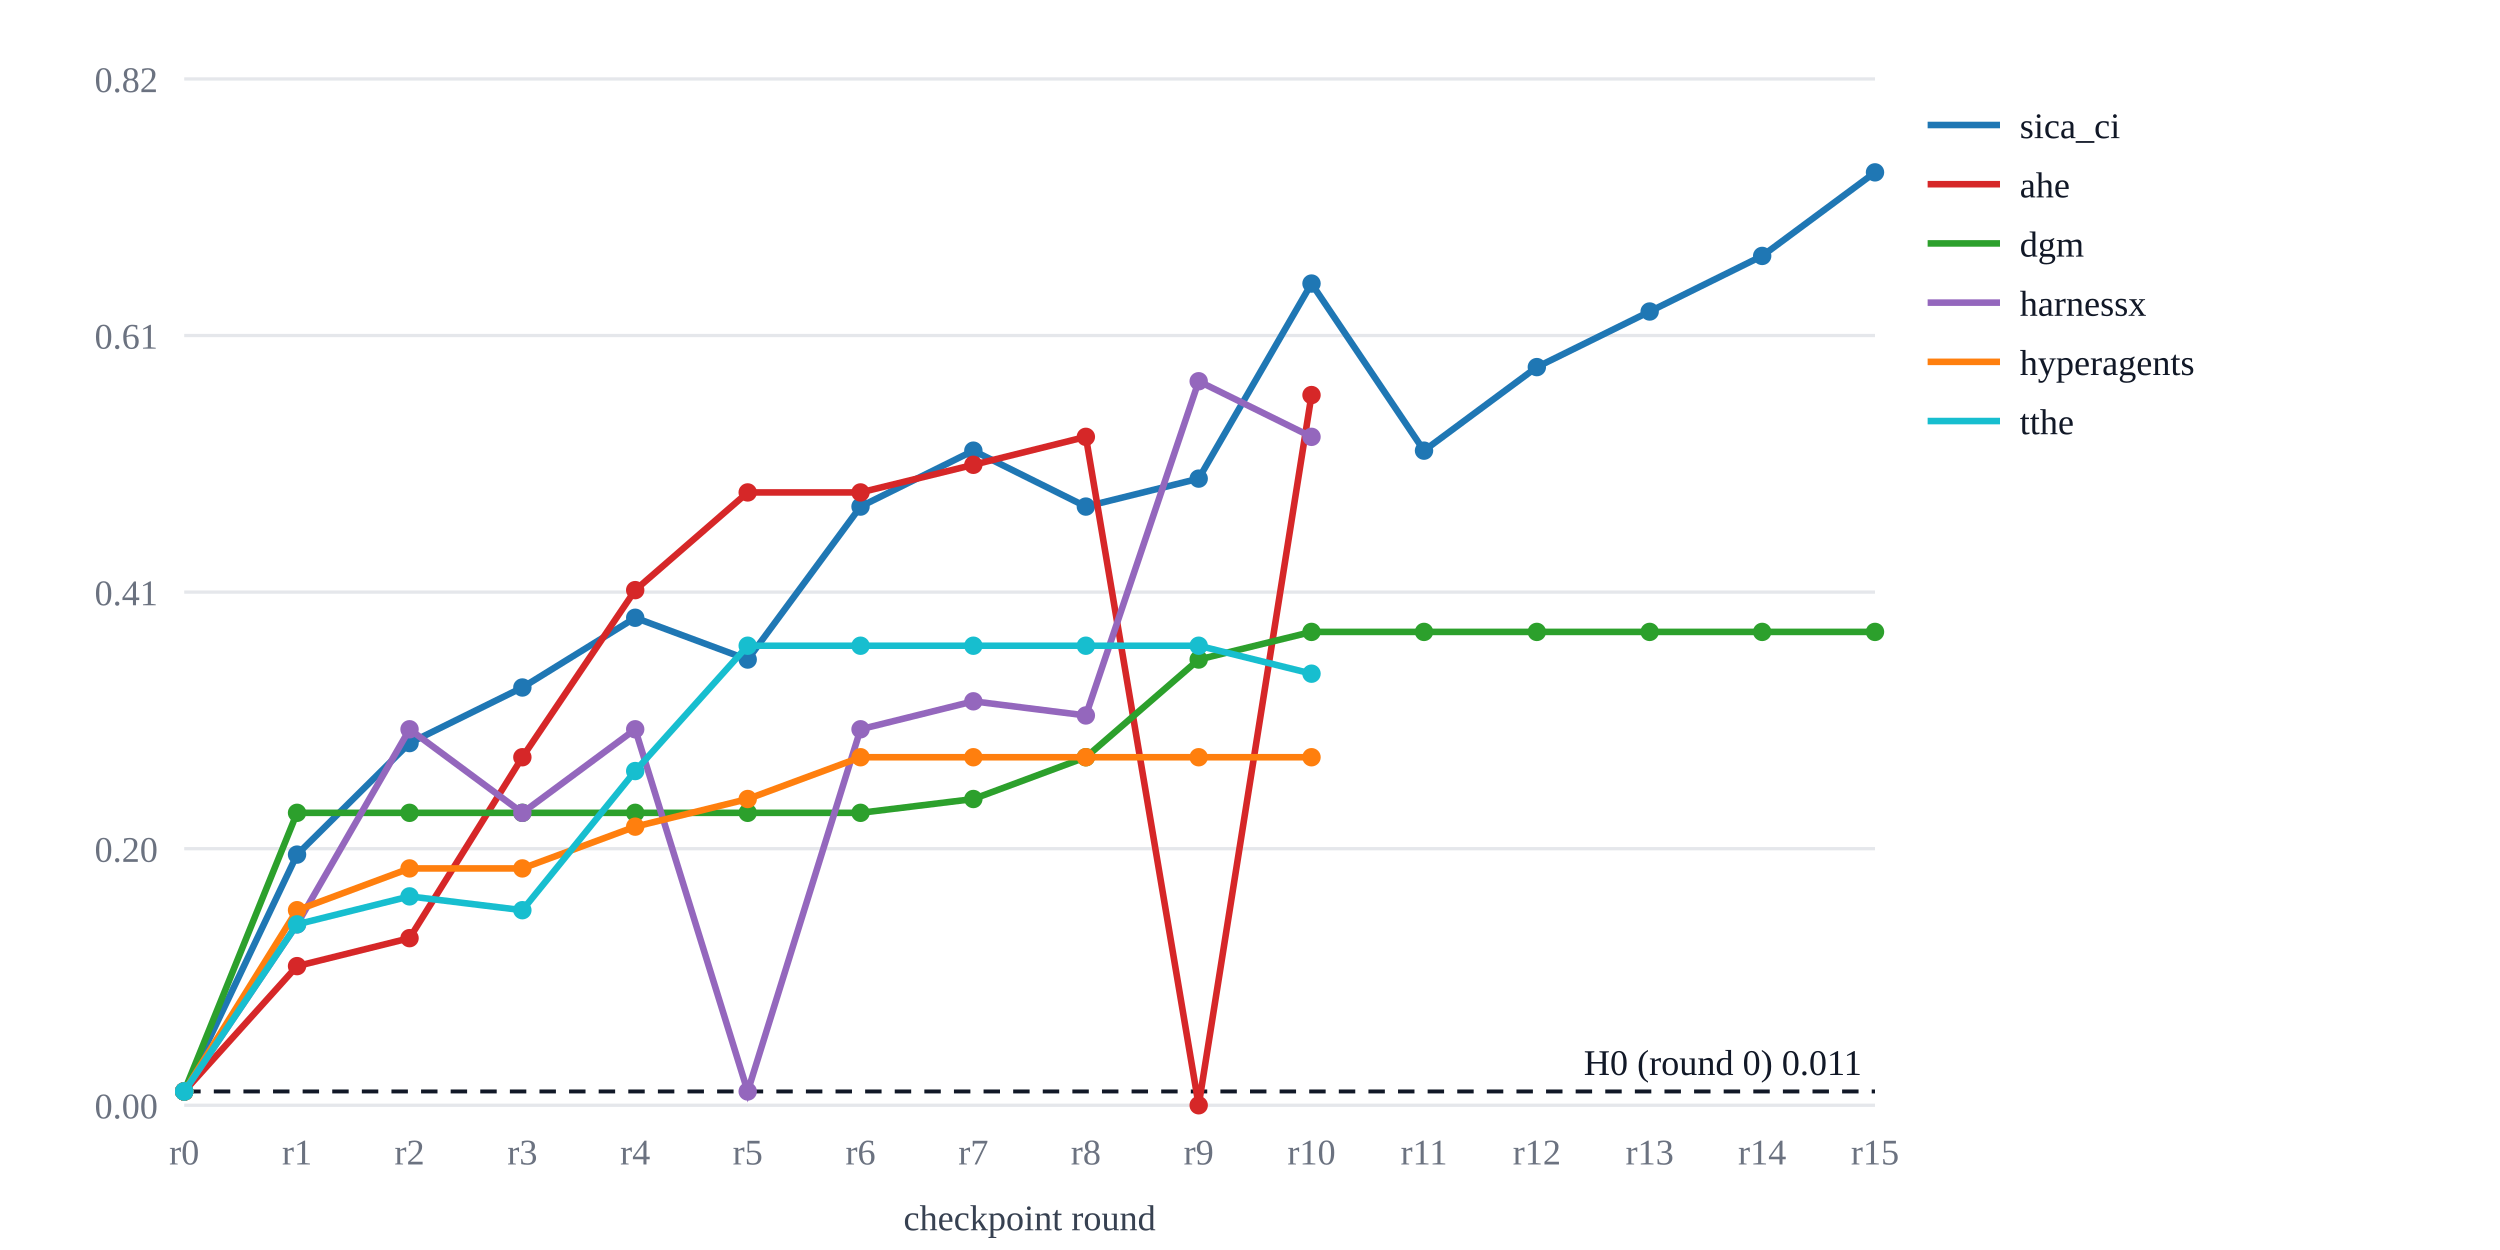
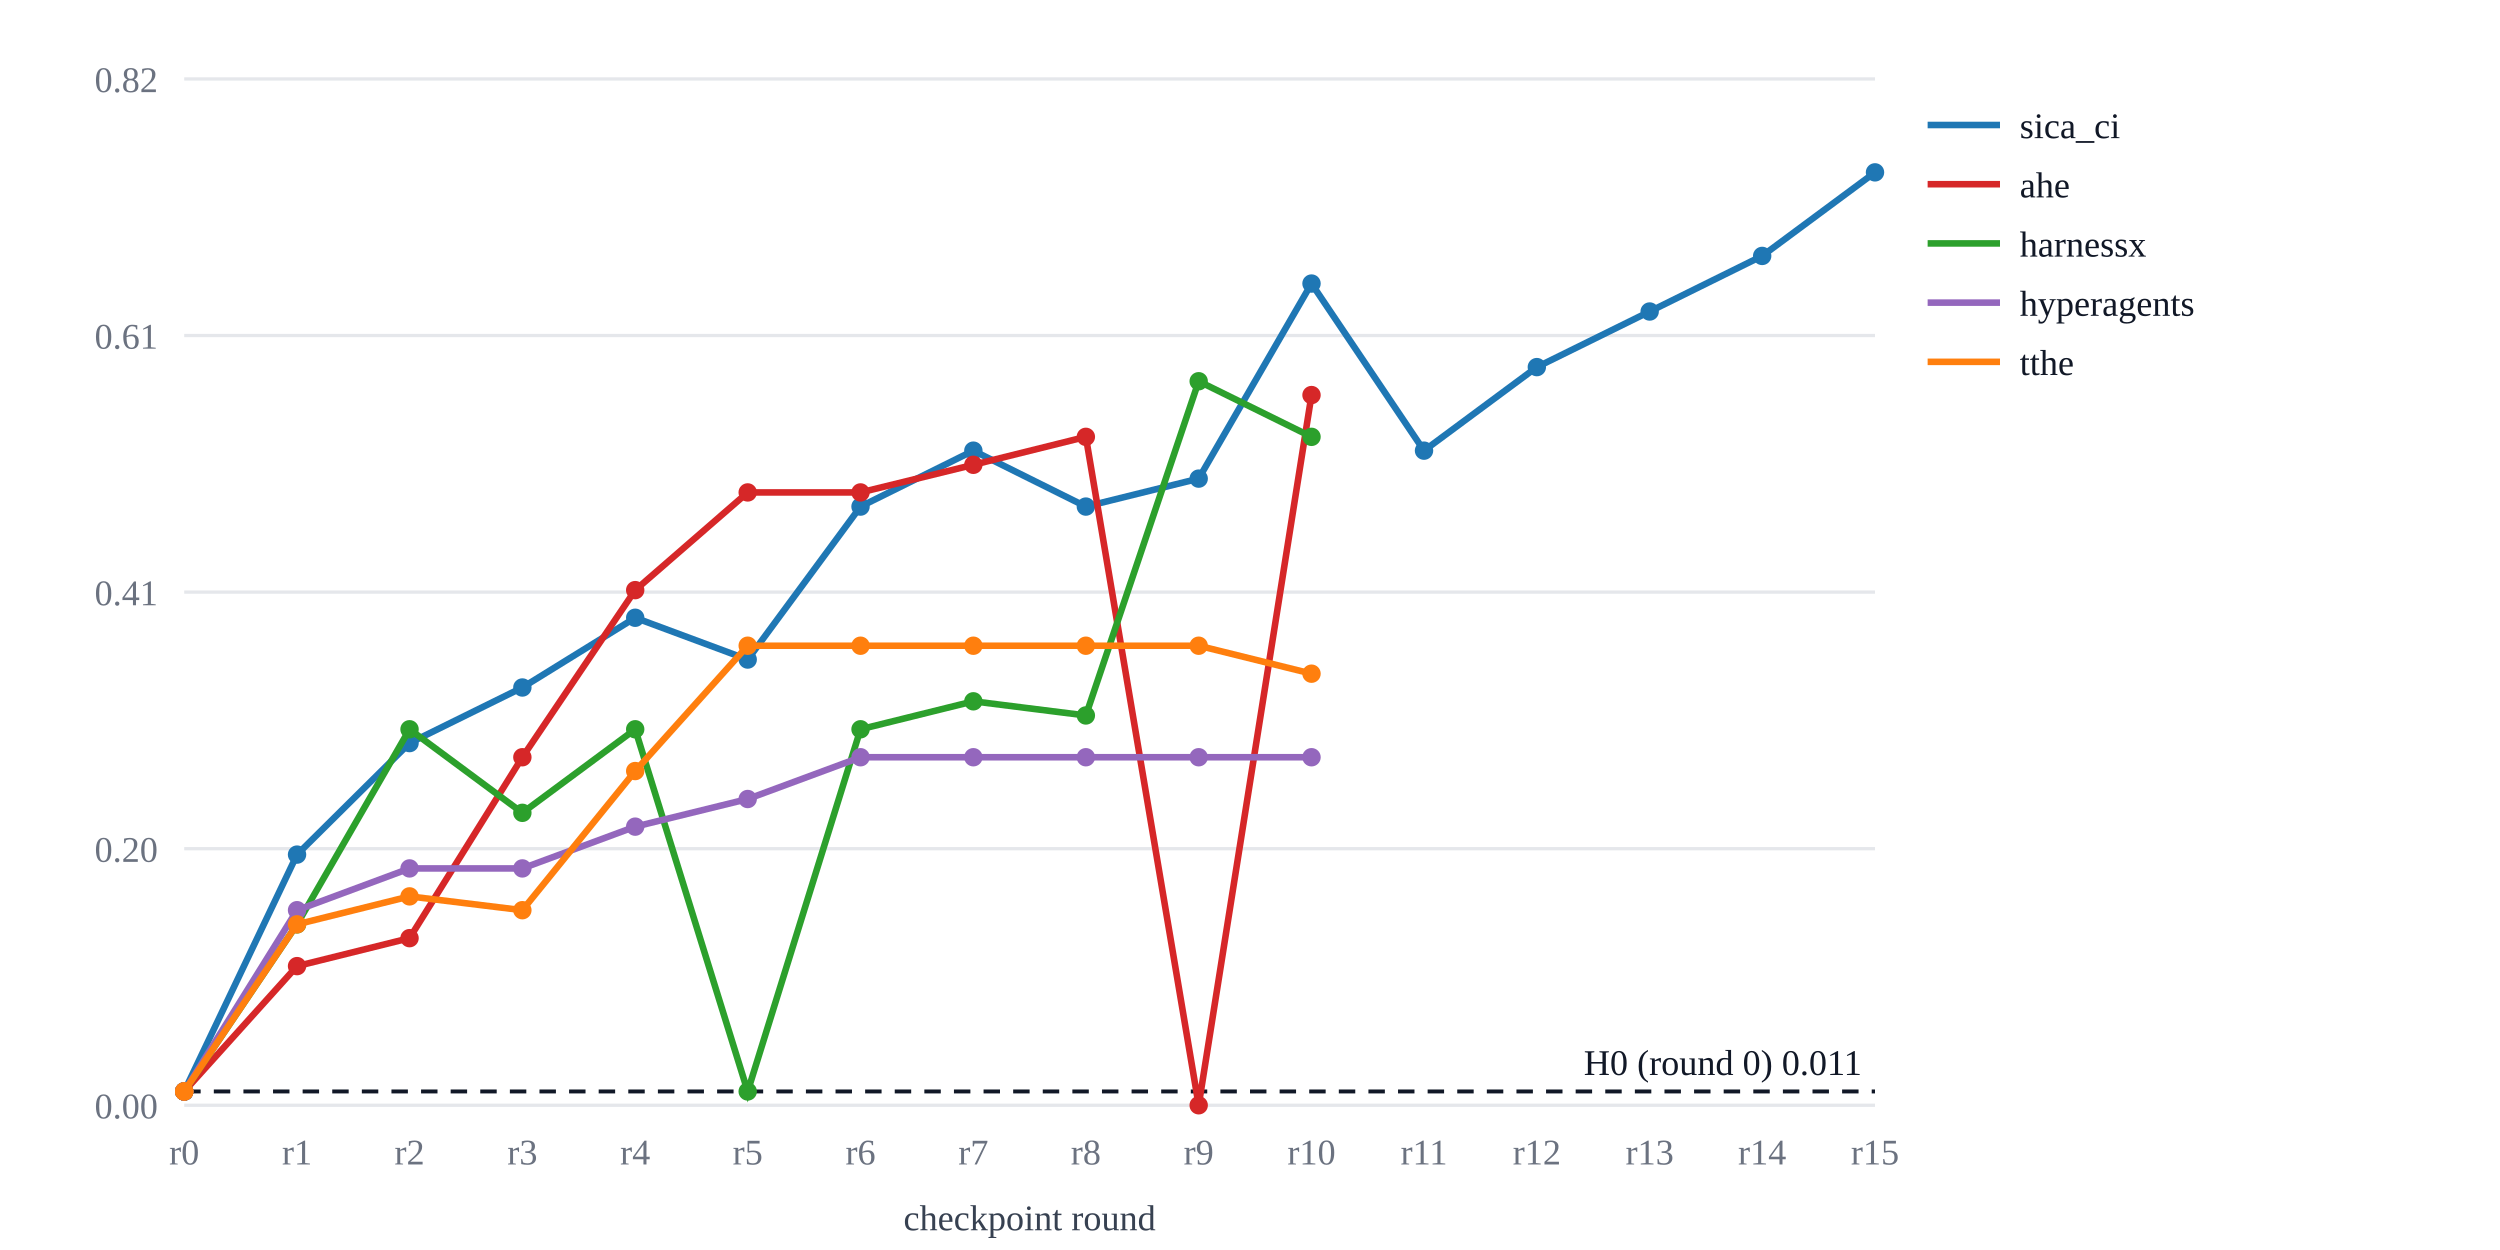
<svg xmlns="http://www.w3.org/2000/svg" width="760" height="380" viewBox="0 0 760 380" role="img" aria-label="Score by checkpoint round on train">
  <rect width="760" height="380" fill="#ffffff" />
  <line x1="56" y1="336.0" x2="570" y2="336.0" stroke="#e5e7eb" stroke-width="1" />
  <text x="48" y="340.0" font-size="11" fill="#6b7280" text-anchor="end">0.00</text>
  <line x1="56" y1="258.0" x2="570" y2="258.0" stroke="#e5e7eb" stroke-width="1" />
  <text x="48" y="262.0" font-size="11" fill="#6b7280" text-anchor="end">0.20</text>
  <line x1="56" y1="180.0" x2="570" y2="180.0" stroke="#e5e7eb" stroke-width="1" />
  <text x="48" y="184.0" font-size="11" fill="#6b7280" text-anchor="end">0.41</text>
  <line x1="56" y1="102.0" x2="570" y2="102.0" stroke="#e5e7eb" stroke-width="1" />
  <text x="48" y="106.0" font-size="11" fill="#6b7280" text-anchor="end">0.61</text>
  <line x1="56" y1="24.0" x2="570" y2="24.0" stroke="#e5e7eb" stroke-width="1" />
  <text x="48" y="28.0" font-size="11" fill="#6b7280" text-anchor="end">0.82</text>
  <text x="56.0" y="354" font-size="11" fill="#6b7280" text-anchor="middle">r0</text>
  <text x="90.3" y="354" font-size="11" fill="#6b7280" text-anchor="middle">r1</text>
  <text x="124.5" y="354" font-size="11" fill="#6b7280" text-anchor="middle">r2</text>
  <text x="158.8" y="354" font-size="11" fill="#6b7280" text-anchor="middle">r3</text>
  <text x="193.1" y="354" font-size="11" fill="#6b7280" text-anchor="middle">r4</text>
  <text x="227.3" y="354" font-size="11" fill="#6b7280" text-anchor="middle">r5</text>
  <text x="261.6" y="354" font-size="11" fill="#6b7280" text-anchor="middle">r6</text>
  <text x="295.9" y="354" font-size="11" fill="#6b7280" text-anchor="middle">r7</text>
  <text x="330.1" y="354" font-size="11" fill="#6b7280" text-anchor="middle">r8</text>
  <text x="364.4" y="354" font-size="11" fill="#6b7280" text-anchor="middle">r9</text>
  <text x="398.7" y="354" font-size="11" fill="#6b7280" text-anchor="middle">r10</text>
  <text x="432.9" y="354" font-size="11" fill="#6b7280" text-anchor="middle">r11</text>
  <text x="467.2" y="354" font-size="11" fill="#6b7280" text-anchor="middle">r12</text>
  <text x="501.5" y="354" font-size="11" fill="#6b7280" text-anchor="middle">r13</text>
  <text x="535.7" y="354" font-size="11" fill="#6b7280" text-anchor="middle">r14</text>
  <text x="570.0" y="354" font-size="11" fill="#6b7280" text-anchor="middle">r15</text>
  <line x1="56" y1="331.8" x2="570" y2="331.8" stroke="#111827" stroke-width="1.2" stroke-dasharray="5 4" />
  <text x="566" y="326.8" font-size="11" fill="#111827" text-anchor="end">H0 (round 0) 0.011</text>
  <g data-method-line="sica_ci">
    <path d="M56.0,331.8 L56.0,331.8 L90.3,259.8 L124.5,225.9 L158.8,209.0 L193.1,187.8 L227.3,200.5 L261.6,154.0 L295.9,137.0 L330.1,154.0 L364.4,145.5 L398.7,86.2 L432.9,137.0 L467.2,111.6 L501.5,94.7 L535.7,77.8 L570.0,52.4" fill="none" stroke="#1f77b4" stroke-width="2" />
    <circle cx="56.0" cy="331.8" r="2.8" fill="#1f77b4" />
    <circle cx="56.0" cy="331.8" r="2.8" fill="#1f77b4" />
    <circle cx="90.3" cy="259.8" r="2.8" fill="#1f77b4" />
    <circle cx="124.5" cy="225.9" r="2.8" fill="#1f77b4" />
    <circle cx="158.8" cy="209.0" r="2.8" fill="#1f77b4" />
    <circle cx="193.1" cy="187.8" r="2.8" fill="#1f77b4" />
    <circle cx="227.3" cy="200.5" r="2.8" fill="#1f77b4" />
    <circle cx="261.6" cy="154.0" r="2.8" fill="#1f77b4" />
    <circle cx="295.9" cy="137.0" r="2.8" fill="#1f77b4" />
    <circle cx="330.1" cy="154.0" r="2.8" fill="#1f77b4" />
    <circle cx="364.4" cy="145.5" r="2.8" fill="#1f77b4" />
    <circle cx="398.7" cy="86.2" r="2.8" fill="#1f77b4" />
    <circle cx="432.9" cy="137.0" r="2.8" fill="#1f77b4" />
    <circle cx="467.2" cy="111.6" r="2.8" fill="#1f77b4" />
    <circle cx="501.5" cy="94.7" r="2.8" fill="#1f77b4" />
    <circle cx="535.7" cy="77.8" r="2.8" fill="#1f77b4" />
    <circle cx="570.0" cy="52.4" r="2.8" fill="#1f77b4" />
    <line x1="586" y1="38" x2="608" y2="38" stroke="#1f77b4" stroke-width="2" />
    <text x="614" y="42" font-size="11" fill="#111827">sica_ci</text>
  </g>
  <g data-method-line="ahe">
    <path d="M56.0,331.8 L56.0,331.8 L90.3,293.7 L124.5,285.2 L158.8,230.2 L193.1,179.4 L227.3,149.7 L261.6,149.7 L295.9,141.3 L330.1,132.8 L364.4,336.0 L398.7,120.1" fill="none" stroke="#d62728" stroke-width="2" />
    <circle cx="56.0" cy="331.8" r="2.8" fill="#d62728" />
    <circle cx="56.0" cy="331.8" r="2.8" fill="#d62728" />
    <circle cx="90.3" cy="293.7" r="2.8" fill="#d62728" />
    <circle cx="124.5" cy="285.2" r="2.8" fill="#d62728" />
    <circle cx="158.8" cy="230.2" r="2.8" fill="#d62728" />
    <circle cx="193.1" cy="179.4" r="2.8" fill="#d62728" />
    <circle cx="227.3" cy="149.7" r="2.8" fill="#d62728" />
    <circle cx="261.6" cy="149.7" r="2.8" fill="#d62728" />
    <circle cx="295.9" cy="141.3" r="2.8" fill="#d62728" />
    <circle cx="330.1" cy="132.8" r="2.8" fill="#d62728" />
    <circle cx="364.4" cy="336.0" r="2.8" fill="#d62728" />
    <circle cx="398.7" cy="120.1" r="2.8" fill="#d62728" />
    <line x1="586" y1="56" x2="608" y2="56" stroke="#d62728" stroke-width="2" />
    <text x="614" y="60" font-size="11" fill="#111827">ahe</text>
  </g>
-   <g data-method-line="dgm">
-     <path d="M56.0,331.8 L56.0,331.8 L90.3,247.1 L124.5,247.1 L158.8,247.1 L193.1,247.1 L227.3,247.1 L261.6,247.1 L295.9,242.9 L330.1,230.2 L364.4,200.5 L398.7,192.1 L432.9,192.1 L467.2,192.1 L501.5,192.1 L535.7,192.1 L570.0,192.1" fill="none" stroke="#2ca02c" stroke-width="2" />
+   <g data-method-line="harnessx">
+     <path d="M56.0,331.8 L56.0,331.8 L90.3,281.0 L124.5,221.7 L158.8,247.1 L193.1,221.7 L227.3,331.8 L261.6,221.7 L295.9,213.2 L330.1,217.5 L364.4,115.9 L398.7,132.8" fill="none" stroke="#2ca02c" stroke-width="2" />
    <circle cx="56.0" cy="331.8" r="2.8" fill="#2ca02c" />
    <circle cx="56.0" cy="331.8" r="2.8" fill="#2ca02c" />
-     <circle cx="90.3" cy="247.1" r="2.8" fill="#2ca02c" />
-     <circle cx="124.5" cy="247.1" r="2.8" fill="#2ca02c" />
+     <circle cx="90.3" cy="281.0" r="2.8" fill="#2ca02c" />
+     <circle cx="124.5" cy="221.7" r="2.8" fill="#2ca02c" />
    <circle cx="158.8" cy="247.1" r="2.8" fill="#2ca02c" />
-     <circle cx="193.1" cy="247.1" r="2.8" fill="#2ca02c" />
-     <circle cx="227.3" cy="247.1" r="2.8" fill="#2ca02c" />
-     <circle cx="261.6" cy="247.1" r="2.8" fill="#2ca02c" />
-     <circle cx="295.9" cy="242.9" r="2.8" fill="#2ca02c" />
-     <circle cx="330.1" cy="230.2" r="2.8" fill="#2ca02c" />
-     <circle cx="364.4" cy="200.5" r="2.8" fill="#2ca02c" />
-     <circle cx="398.7" cy="192.1" r="2.8" fill="#2ca02c" />
-     <circle cx="432.9" cy="192.1" r="2.8" fill="#2ca02c" />
-     <circle cx="467.2" cy="192.1" r="2.8" fill="#2ca02c" />
-     <circle cx="501.5" cy="192.1" r="2.8" fill="#2ca02c" />
-     <circle cx="535.7" cy="192.1" r="2.8" fill="#2ca02c" />
-     <circle cx="570.0" cy="192.1" r="2.8" fill="#2ca02c" />
+     <circle cx="193.1" cy="221.7" r="2.8" fill="#2ca02c" />
+     <circle cx="227.3" cy="331.8" r="2.8" fill="#2ca02c" />
+     <circle cx="261.6" cy="221.7" r="2.8" fill="#2ca02c" />
+     <circle cx="295.9" cy="213.2" r="2.8" fill="#2ca02c" />
+     <circle cx="330.1" cy="217.5" r="2.8" fill="#2ca02c" />
+     <circle cx="364.4" cy="115.9" r="2.8" fill="#2ca02c" />
+     <circle cx="398.7" cy="132.8" r="2.8" fill="#2ca02c" />
    <line x1="586" y1="74" x2="608" y2="74" stroke="#2ca02c" stroke-width="2" />
-     <text x="614" y="78" font-size="11" fill="#111827">dgm</text>
+     <text x="614" y="78" font-size="11" fill="#111827">harnessx</text>
  </g>
-   <g data-method-line="harnessx">
-     <path d="M56.0,331.8 L56.0,331.8 L90.3,281.0 L124.5,221.7 L158.8,247.1 L193.1,221.7 L227.3,331.8 L261.6,221.7 L295.9,213.2 L330.1,217.5 L364.4,115.9 L398.7,132.8" fill="none" stroke="#9467bd" stroke-width="2" />
+   <g data-method-line="hyperagents">
+     <path d="M56.0,331.8 L56.0,331.8 L90.3,276.7 L124.5,264.0 L158.8,264.0 L193.1,251.3 L227.3,242.9 L261.6,230.2 L295.9,230.2 L330.1,230.2 L364.4,230.2 L398.7,230.2" fill="none" stroke="#9467bd" stroke-width="2" />
    <circle cx="56.0" cy="331.8" r="2.8" fill="#9467bd" />
    <circle cx="56.0" cy="331.8" r="2.8" fill="#9467bd" />
-     <circle cx="90.3" cy="281.0" r="2.8" fill="#9467bd" />
-     <circle cx="124.5" cy="221.7" r="2.8" fill="#9467bd" />
-     <circle cx="158.8" cy="247.1" r="2.8" fill="#9467bd" />
-     <circle cx="193.1" cy="221.7" r="2.8" fill="#9467bd" />
-     <circle cx="227.3" cy="331.8" r="2.8" fill="#9467bd" />
-     <circle cx="261.6" cy="221.7" r="2.8" fill="#9467bd" />
-     <circle cx="295.9" cy="213.2" r="2.8" fill="#9467bd" />
-     <circle cx="330.1" cy="217.5" r="2.8" fill="#9467bd" />
-     <circle cx="364.4" cy="115.9" r="2.8" fill="#9467bd" />
-     <circle cx="398.7" cy="132.8" r="2.8" fill="#9467bd" />
+     <circle cx="90.3" cy="276.7" r="2.8" fill="#9467bd" />
+     <circle cx="124.5" cy="264.0" r="2.8" fill="#9467bd" />
+     <circle cx="158.8" cy="264.0" r="2.8" fill="#9467bd" />
+     <circle cx="193.1" cy="251.3" r="2.8" fill="#9467bd" />
+     <circle cx="227.3" cy="242.9" r="2.8" fill="#9467bd" />
+     <circle cx="261.6" cy="230.2" r="2.8" fill="#9467bd" />
+     <circle cx="295.9" cy="230.2" r="2.8" fill="#9467bd" />
+     <circle cx="330.1" cy="230.2" r="2.8" fill="#9467bd" />
+     <circle cx="364.4" cy="230.2" r="2.8" fill="#9467bd" />
+     <circle cx="398.7" cy="230.2" r="2.8" fill="#9467bd" />
    <line x1="586" y1="92" x2="608" y2="92" stroke="#9467bd" stroke-width="2" />
-     <text x="614" y="96" font-size="11" fill="#111827">harnessx</text>
+     <text x="614" y="96" font-size="11" fill="#111827">hyperagents</text>
  </g>
-   <g data-method-line="hyperagents">
-     <path d="M56.0,331.8 L56.0,331.8 L90.3,276.7 L124.5,264.0 L158.8,264.0 L193.1,251.3 L227.3,242.9 L261.6,230.2 L295.9,230.2 L330.1,230.2 L364.4,230.2 L398.7,230.2" fill="none" stroke="#ff7f0e" stroke-width="2" />
+   <g data-method-line="tthe">
+     <path d="M56.0,331.8 L56.0,331.8 L90.3,281.0 L124.5,272.5 L158.8,276.7 L193.1,234.4 L227.3,196.3 L261.6,196.3 L295.9,196.3 L330.1,196.3 L364.4,196.3 L398.7,204.8" fill="none" stroke="#ff7f0e" stroke-width="2" />
    <circle cx="56.0" cy="331.8" r="2.8" fill="#ff7f0e" />
    <circle cx="56.0" cy="331.8" r="2.8" fill="#ff7f0e" />
-     <circle cx="90.3" cy="276.7" r="2.8" fill="#ff7f0e" />
-     <circle cx="124.5" cy="264.0" r="2.8" fill="#ff7f0e" />
-     <circle cx="158.8" cy="264.0" r="2.8" fill="#ff7f0e" />
-     <circle cx="193.1" cy="251.3" r="2.8" fill="#ff7f0e" />
-     <circle cx="227.3" cy="242.9" r="2.8" fill="#ff7f0e" />
-     <circle cx="261.6" cy="230.2" r="2.8" fill="#ff7f0e" />
-     <circle cx="295.9" cy="230.2" r="2.8" fill="#ff7f0e" />
-     <circle cx="330.1" cy="230.2" r="2.8" fill="#ff7f0e" />
-     <circle cx="364.4" cy="230.2" r="2.8" fill="#ff7f0e" />
-     <circle cx="398.7" cy="230.2" r="2.8" fill="#ff7f0e" />
+     <circle cx="90.3" cy="281.0" r="2.8" fill="#ff7f0e" />
+     <circle cx="124.5" cy="272.5" r="2.8" fill="#ff7f0e" />
+     <circle cx="158.8" cy="276.7" r="2.8" fill="#ff7f0e" />
+     <circle cx="193.1" cy="234.4" r="2.8" fill="#ff7f0e" />
+     <circle cx="227.3" cy="196.3" r="2.8" fill="#ff7f0e" />
+     <circle cx="261.6" cy="196.3" r="2.8" fill="#ff7f0e" />
+     <circle cx="295.9" cy="196.3" r="2.8" fill="#ff7f0e" />
+     <circle cx="330.1" cy="196.3" r="2.8" fill="#ff7f0e" />
+     <circle cx="364.4" cy="196.3" r="2.8" fill="#ff7f0e" />
+     <circle cx="398.7" cy="204.8" r="2.8" fill="#ff7f0e" />
    <line x1="586" y1="110" x2="608" y2="110" stroke="#ff7f0e" stroke-width="2" />
-     <text x="614" y="114" font-size="11" fill="#111827">hyperagents</text>
-   </g>
-   <g data-method-line="tthe">
-     <path d="M56.0,331.8 L56.0,331.8 L90.3,281.0 L124.5,272.5 L158.8,276.7 L193.1,234.4 L227.3,196.3 L261.6,196.3 L295.9,196.3 L330.1,196.3 L364.4,196.3 L398.7,204.8" fill="none" stroke="#17becf" stroke-width="2" />
-     <circle cx="56.0" cy="331.8" r="2.8" fill="#17becf" />
-     <circle cx="56.0" cy="331.8" r="2.8" fill="#17becf" />
-     <circle cx="90.3" cy="281.0" r="2.8" fill="#17becf" />
-     <circle cx="124.5" cy="272.5" r="2.8" fill="#17becf" />
-     <circle cx="158.8" cy="276.7" r="2.8" fill="#17becf" />
-     <circle cx="193.1" cy="234.4" r="2.8" fill="#17becf" />
-     <circle cx="227.3" cy="196.3" r="2.8" fill="#17becf" />
-     <circle cx="261.6" cy="196.3" r="2.8" fill="#17becf" />
-     <circle cx="295.9" cy="196.3" r="2.8" fill="#17becf" />
-     <circle cx="330.1" cy="196.3" r="2.8" fill="#17becf" />
-     <circle cx="364.4" cy="196.3" r="2.8" fill="#17becf" />
-     <circle cx="398.7" cy="204.8" r="2.8" fill="#17becf" />
-     <line x1="586" y1="128" x2="608" y2="128" stroke="#17becf" stroke-width="2" />
-     <text x="614" y="132" font-size="11" fill="#111827">tthe</text>
+     <text x="614" y="114" font-size="11" fill="#111827">tthe</text>
  </g>
  <text x="313" y="374" font-size="11" fill="#374151" text-anchor="middle">checkpoint round</text>
</svg>
